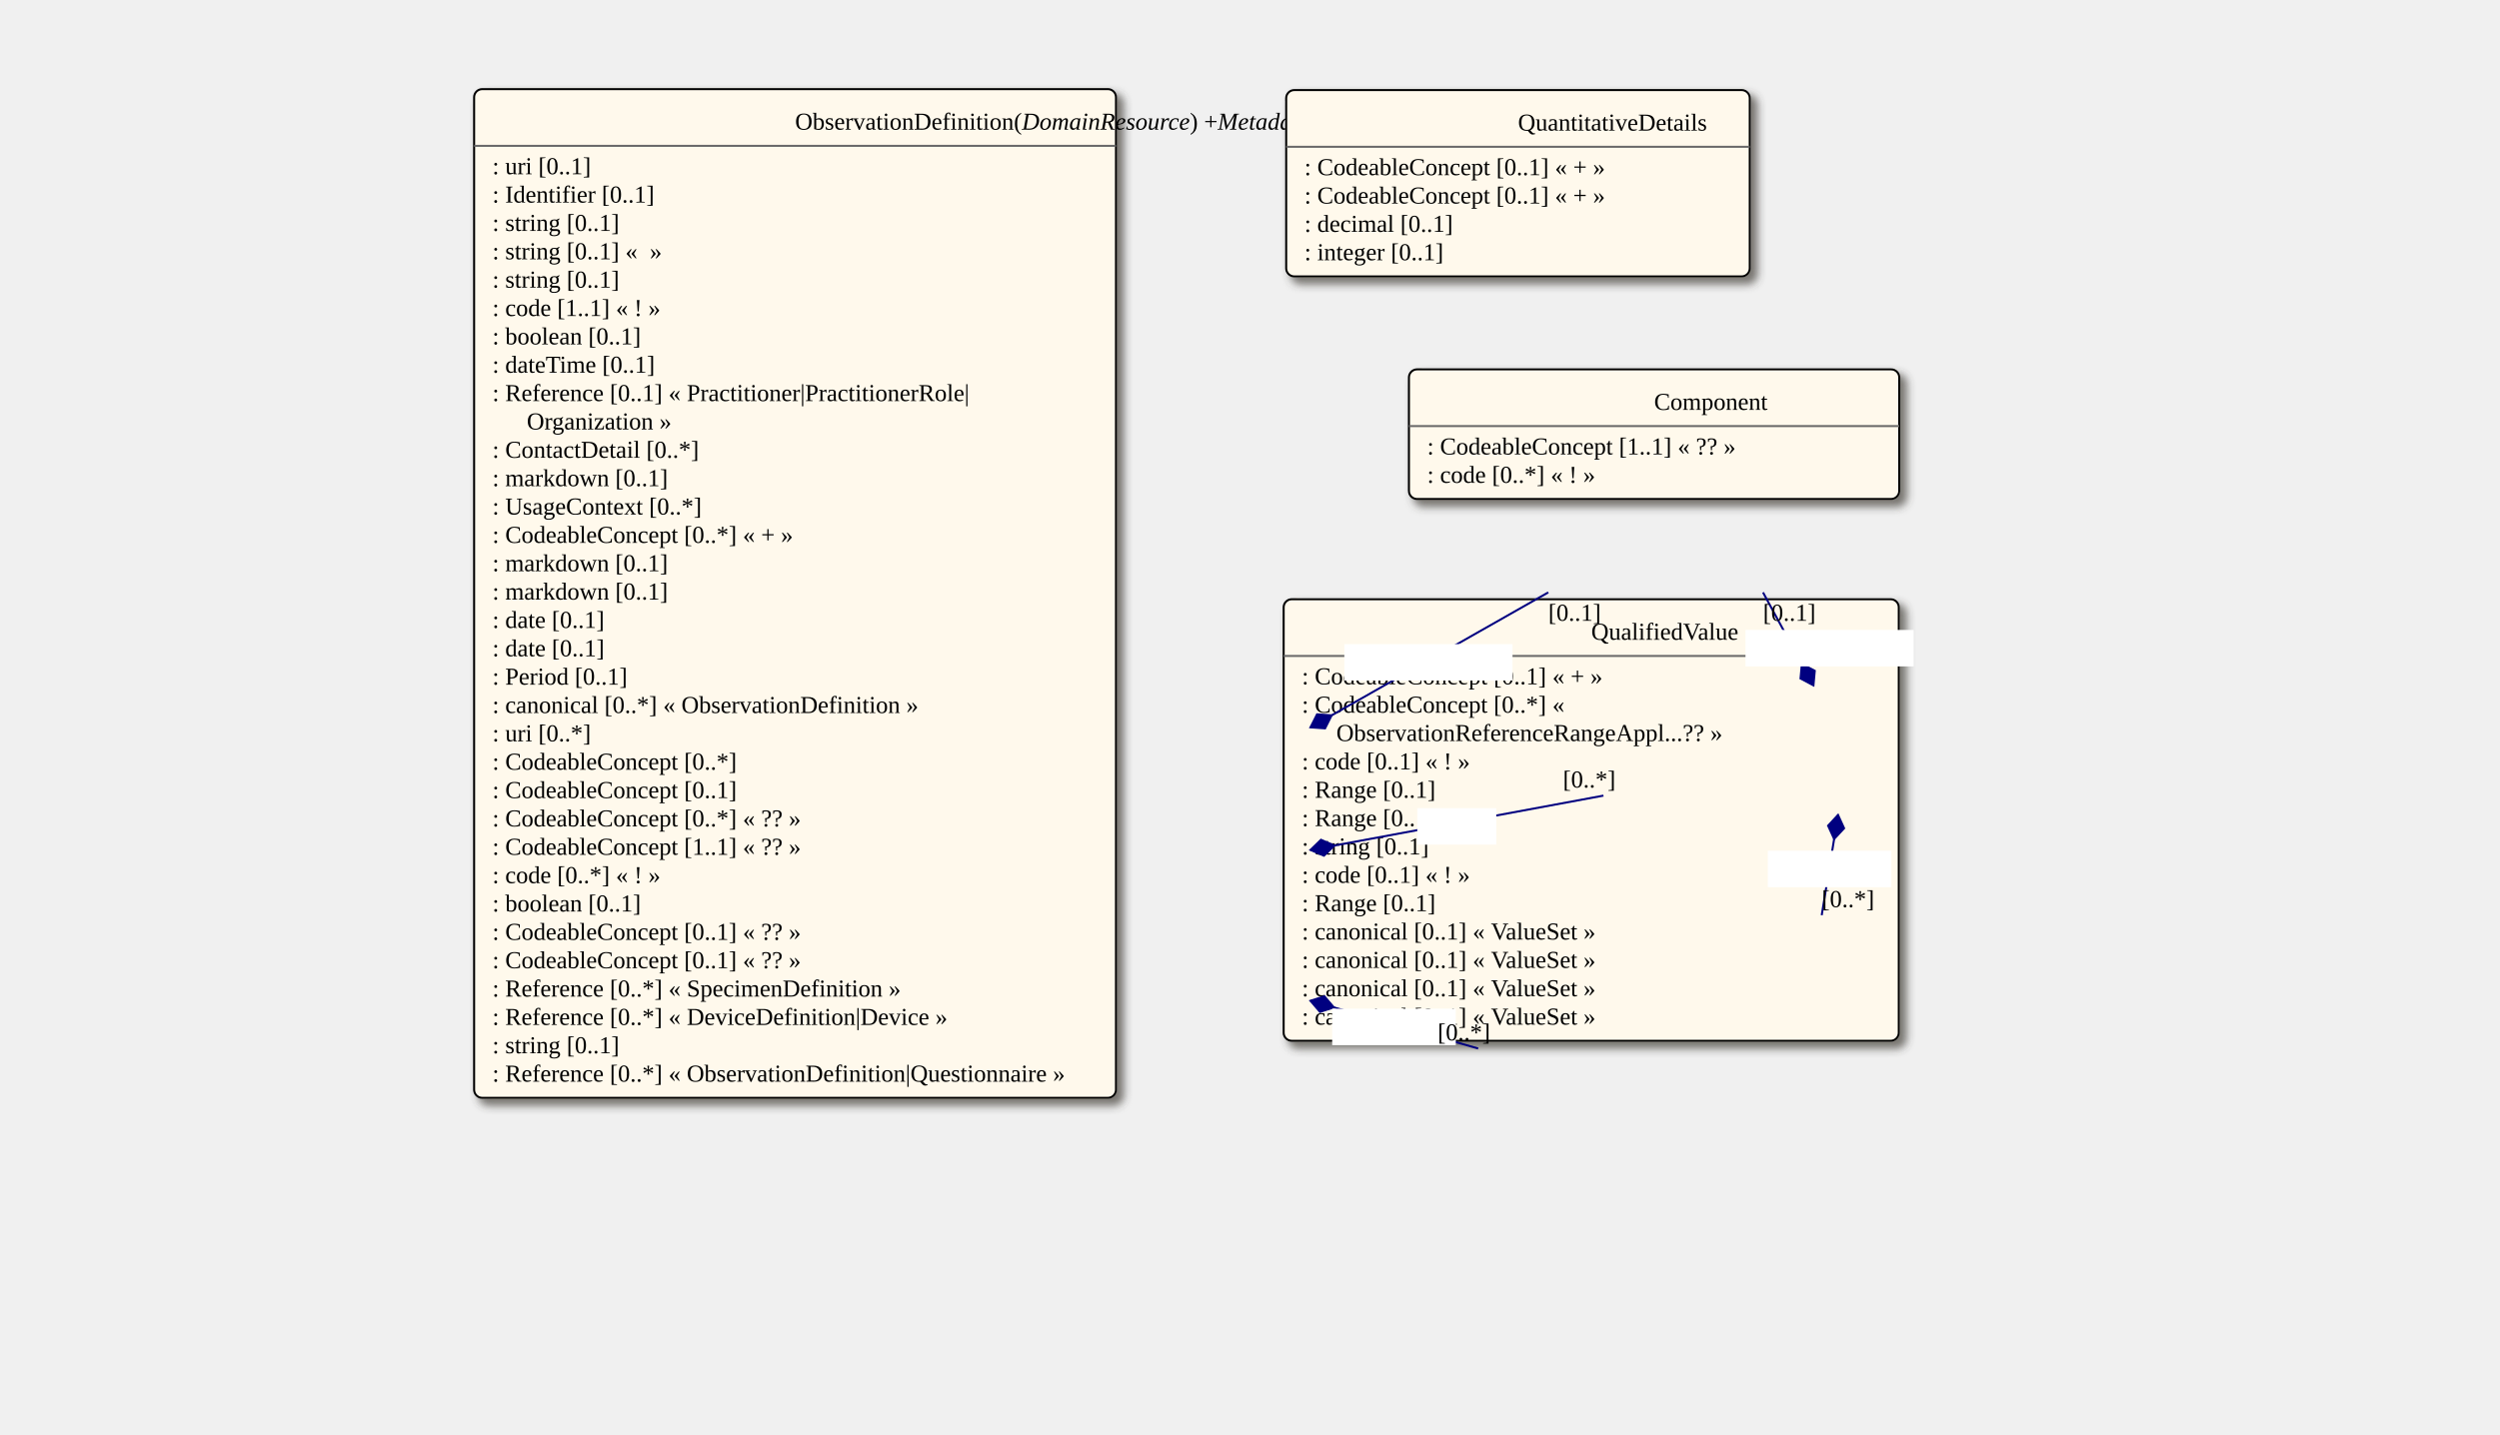
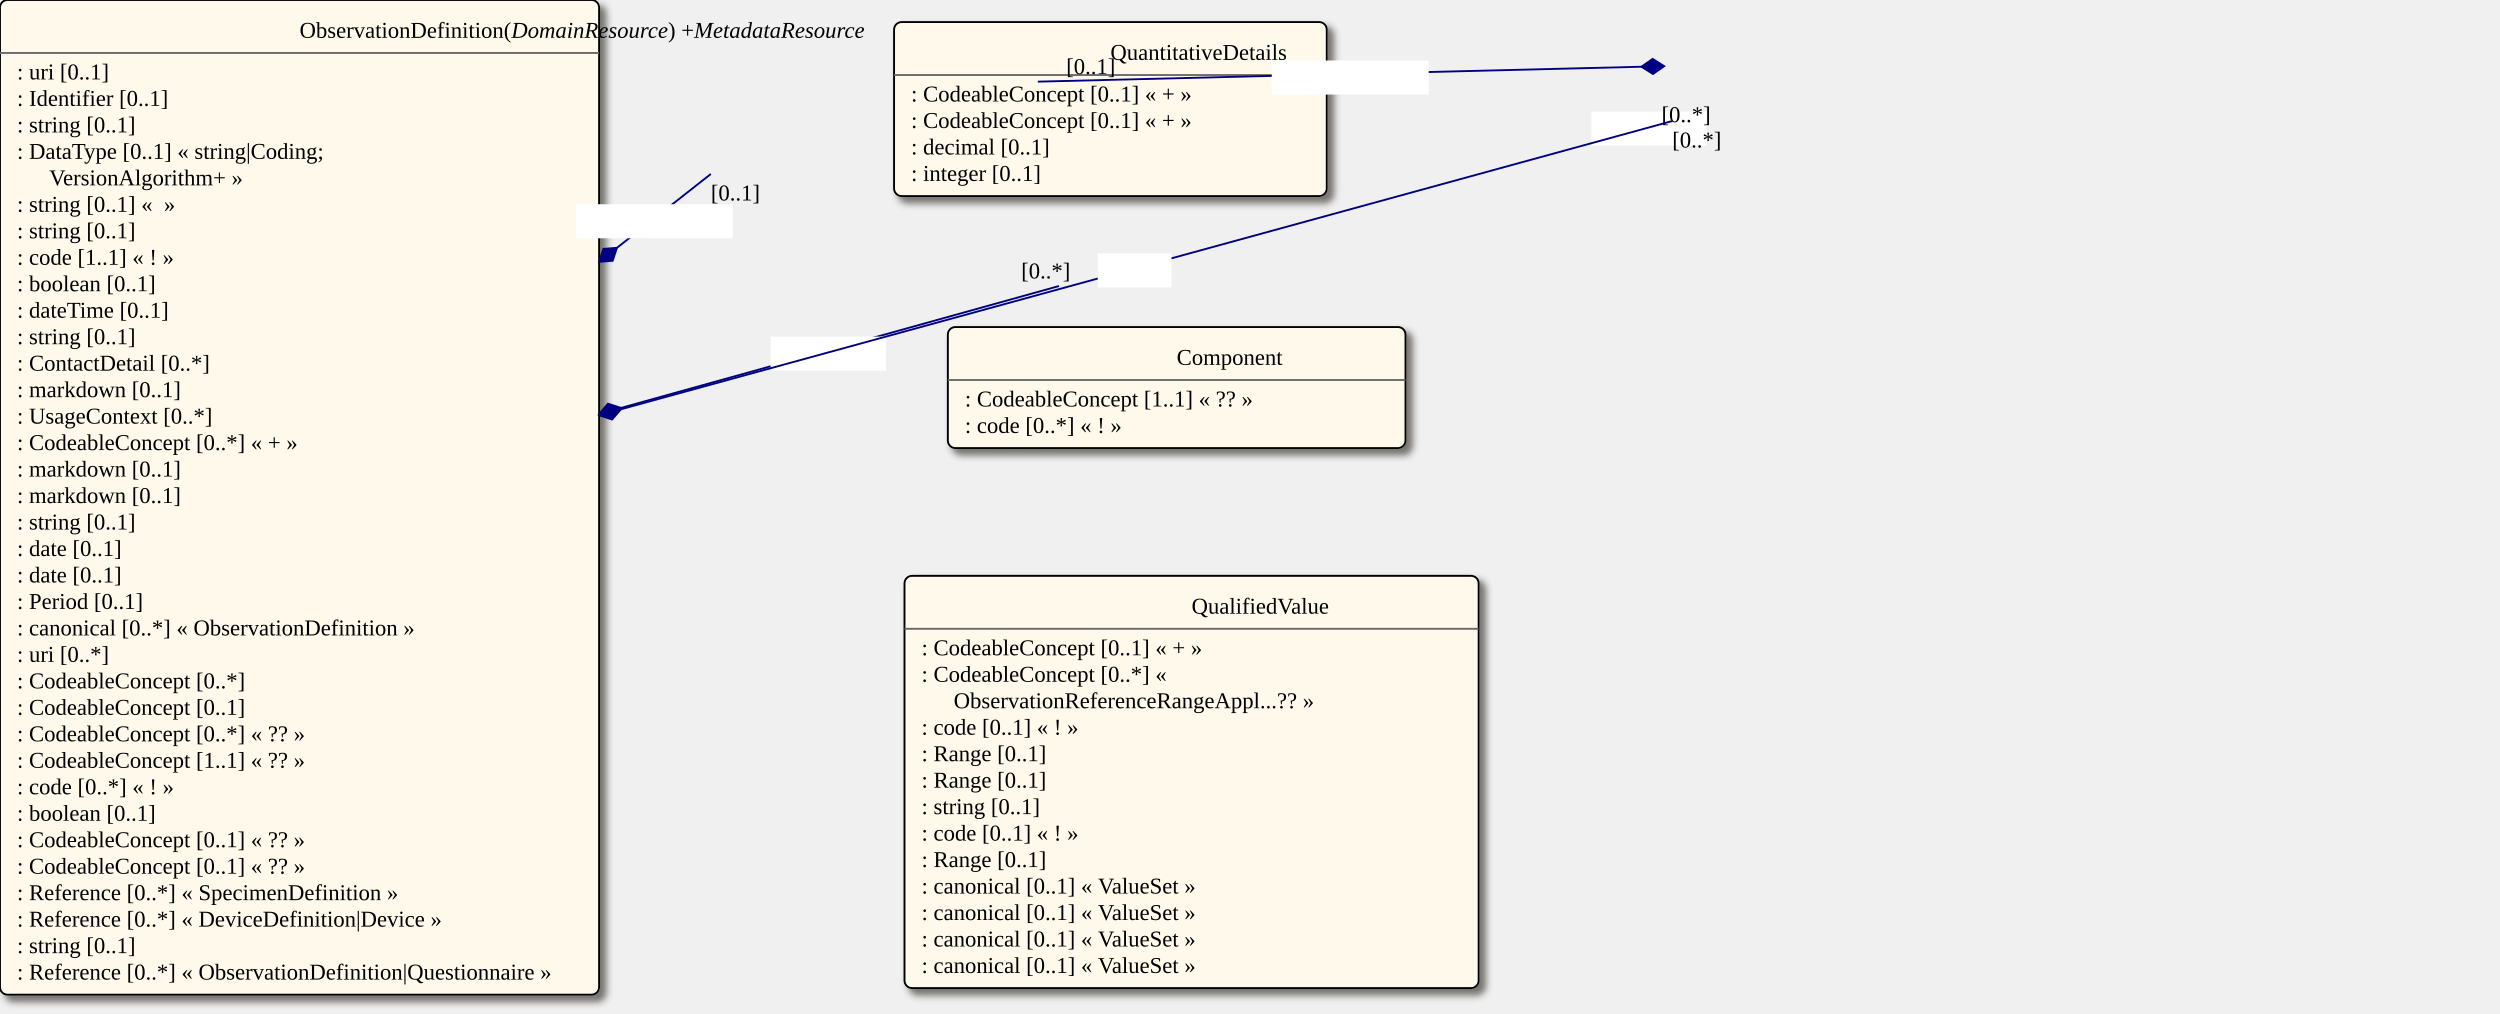
- <svg xmlns="http://www.w3.org/2000/svg" xmlns:xlink="http://www.w3.org/1999/xlink" id="n838" version="1.1" width="1233.384" height="708.0">
-   <defs id="defs11">
+ <svg xmlns="http://www.w3.org/2000/svg" xmlns:xlink="http://www.w3.org/1999/xlink" id="n870" version="1.1" width="1322.0" height="536.0">
+   <defs id="defs126827">
    <filter id="shadow1" x="-0.023" y="-0.083" width="1.059" height="1.212">
-       <feOffset result="offOut" in="SourceGraphic" dx="3" dy="3" id="feOffset2" />
-       <feColorMatrix result="matrixOut" in="offOut" type="matrix" values="0.2 0 0 0 0 0 0.2 0 0 0 0 0 0.2 0 0 0 0 0 1 0" id="feColorMatrix4" />
-       <feGaussianBlur result="blurOut" in="matrixOut" stdDeviation="2" id="feGaussianBlur6" />
-       <feBlend in="SourceGraphic" in2="blurOut" mode="normal" id="feBlend8" />
+       <feOffset result="offOut" in="SourceGraphic" dx="3" dy="3" id="feOffset126818" />
+       <feColorMatrix result="matrixOut" in="offOut" type="matrix" values="0.2 0 0 0 0 0 0.2 0 0 0 0 0 0.2 0 0 0 0 0 1 0" id="feColorMatrix126820" />
+       <feGaussianBlur result="blurOut" in="matrixOut" stdDeviation="2" id="feGaussianBlur126822" />
+       <feBlend in="SourceGraphic" in2="blurOut" mode="normal" id="feBlend126824" />
    </filter>
  </defs>
-   <g id="n839" transform="translate(-96,-156)">
-     <rect id="ObservationDefinition" x="330" y="200" rx="4" ry="4" width="316.8" height="498" filter="url(#shadow1)" style="fill:#fff9ec;stroke:#000000;stroke-width:1" />
-     <line id="n840" x1="330" y1="228" x2="646.8" y2="228" style="stroke:#696969;stroke-width:1" />
-     <text id="n841" x="488.4" y="220" fill="#000000" class="diagram-class-title  diagram-class-resource">ObservationDefinition<tspan class="diagram-class-title-link" id="tspan17">(<a id="n842" xlink:href="domainresource.html#DomainResource" class="diagram-class-reference" style="font-style: italic">DomainResource</a>) +<a id="n843" xlink:href="metadataresource.html#MetadataResource" class="diagram-class-reference" style="font-style: italic">MetadataResource</a>
+   <g id="n871">
+     <rect id="ObservationDefinition" x="0.0" y="0.0" rx="4" ry="4" width="316.8" height="526.0" filter="url(#shadow1)" style="fill:#fff9ec;stroke:black;stroke-width:1" />
+     <line id="n872" x1="0.0" y1="28.0" x2="316.8" y2="28.0" style="stroke:dimgrey;stroke-width:1" />
+     <text id="n873" x="158.4" y="20.0" fill="black" class="diagram-class-title  diagram-class-resource">ObservationDefinition<tspan class="diagram-class-title-link" id="tspan126833"> (<a id="n874" xlink:href="domainresource.html#DomainResource" class="diagram-class-reference" style="font-style: italic">DomainResource</a>) +<a id="n875" xlink:href="metadataresource.html#MetadataResource" class="diagram-class-reference" style="font-style: italic">MetadataResource</a>
      </tspan>
    </text>
-     <text id="n844" x="336" y="242" fill="#000000" class="diagram-class-detail">
-       <a id="n845" xlink:href="observationdefinition-definitions.html#ObservationDefinition.url" /> : <a id="n846" xlink:href="datatypes.html#uri">uri</a> [0..1]</text>
-     <text id="n850" x="336" y="256" fill="#000000" class="diagram-class-detail">
-       <a id="n851" xlink:href="observationdefinition-definitions.html#ObservationDefinition.identifier" /> : <a id="n852" xlink:href="datatypes.html#Identifier">Identifier</a> [0..1]</text>
-     <text id="n856" x="336" y="270" fill="#000000" class="diagram-class-detail">
-       <a id="n857" xlink:href="observationdefinition-definitions.html#ObservationDefinition.version" /> : <a id="n858" xlink:href="datatypes.html#string">string</a> [0..1]</text>
-     <text id="n862" x="336" y="284" fill="#000000" class="diagram-class-detail">
-       <a id="n863" xlink:href="observationdefinition-definitions.html#ObservationDefinition.name" /> : <a id="n864" xlink:href="datatypes.html#string">string</a> [0..1] « <a id="n865" style="color:#301212;font-weight:bold" xlink:href="conformance-rules.html#constraints" /> »</text>
-     <text id="n872" x="336" y="298" fill="#000000" class="diagram-class-detail">
-       <a id="n873" xlink:href="observationdefinition-definitions.html#ObservationDefinition.title" /> : <a id="n874" xlink:href="datatypes.html#string">string</a> [0..1]</text>
-     <text id="n878" x="336" y="312" fill="#000000" class="diagram-class-detail">
-       <a id="n879" xlink:href="observationdefinition-definitions.html#ObservationDefinition.status" /> : <a id="n880" xlink:href="datatypes.html#code">code</a> [1..1] « <a id="n881" xlink:href="valueset-publication-status.html" />! »</text>
-     <text id="n888" x="336" y="326" fill="#000000" class="diagram-class-detail">
-       <a id="n889" xlink:href="observationdefinition-definitions.html#ObservationDefinition.experimental" /> : <a id="n890" xlink:href="datatypes.html#boolean">boolean</a> [0..1]</text>
-     <text id="n894" x="336" y="340" fill="#000000" class="diagram-class-detail">
-       <a id="n895" xlink:href="observationdefinition-definitions.html#ObservationDefinition.date" /> : <a id="n896" xlink:href="datatypes.html#dateTime">dateTime</a> [0..1]</text>
-     <text id="n900" x="336" y="354" fill="#000000" class="diagram-class-detail">
-       <a id="n901" xlink:href="observationdefinition-definitions.html#ObservationDefinition.publisher" /> : <a id="n902" xlink:href="references.html#Reference">Reference</a> [0..1] « <a id="n903" xlink:href="practitioner.html#Practitioner">Practitioner</a>|<a id="n904" xlink:href="practitionerrole.html#PractitionerRole">PractitionerRole</a>|</text>
-     <text id="n905" x="356" y="368" fill="#000000" class="diagram-class-detail">
-       <a id="n906" xlink:href="organization.html#Organization">Organization</a> »</text>
-     <text id="n914" x="336" y="382" fill="#000000" class="diagram-class-detail">
-       <a id="n915" xlink:href="observationdefinition-definitions.html#ObservationDefinition.contact" /> : <a id="n916" xlink:href="metadatatypes.html#ContactDetail">ContactDetail</a> [0..*]</text>
-     <text id="n920" x="336" y="396" fill="#000000" class="diagram-class-detail">
-       <a id="n921" xlink:href="observationdefinition-definitions.html#ObservationDefinition.description" /> : <a id="n922" xlink:href="datatypes.html#markdown">markdown</a> [0..1]</text>
-     <text id="n926" x="336" y="410" fill="#000000" class="diagram-class-detail">
-       <a id="n927" xlink:href="observationdefinition-definitions.html#ObservationDefinition.useContext" /> : <a id="n928" xlink:href="metadatatypes.html#UsageContext">UsageContext</a> [0..*]</text>
-     <text id="n932" x="336" y="424" fill="#000000" class="diagram-class-detail">
-       <a id="n933" xlink:href="observationdefinition-definitions.html#ObservationDefinition.jurisdiction" /> : <a id="n934" xlink:href="datatypes.html#CodeableConcept">CodeableConcept</a> [0..*] « <a id="n935" xlink:href="valueset-jurisdiction.html" />+ »</text>
-     <text id="n942" x="336" y="438" fill="#000000" class="diagram-class-detail">
-       <a id="n943" xlink:href="observationdefinition-definitions.html#ObservationDefinition.purpose" /> : <a id="n944" xlink:href="datatypes.html#markdown">markdown</a> [0..1]</text>
-     <text id="n948" x="336" y="452" fill="#000000" class="diagram-class-detail">
-       <a id="n949" xlink:href="observationdefinition-definitions.html#ObservationDefinition.copyright" /> : <a id="n950" xlink:href="datatypes.html#markdown">markdown</a> [0..1]</text>
-     <text id="n954" x="336" y="466" fill="#000000" class="diagram-class-detail">
-       <a id="n955" xlink:href="observationdefinition-definitions.html#ObservationDefinition.approvalDate" /> : <a id="n956" xlink:href="datatypes.html#date">date</a> [0..1]</text>
-     <text id="n960" x="336" y="480" fill="#000000" class="diagram-class-detail">
-       <a id="n961" xlink:href="observationdefinition-definitions.html#ObservationDefinition.lastReviewDate" /> : <a id="n962" xlink:href="datatypes.html#date">date</a> [0..1]</text>
-     <text id="n966" x="336" y="494" fill="#000000" class="diagram-class-detail">
-       <a id="n967" xlink:href="observationdefinition-definitions.html#ObservationDefinition.effectivePeriod" /> : <a id="n968" xlink:href="datatypes.html#Period">Period</a> [0..1]</text>
-     <text id="n972" x="336" y="508" fill="#000000" class="diagram-class-detail">
-       <a id="n973" xlink:href="observationdefinition-definitions.html#ObservationDefinition.derivedFromCanonical" /> : <a id="n974" xlink:href="datatypes.html#canonical">canonical</a> [0..*] « <a id="n975" xlink:href="observationdefinition.html#ObservationDefinition">ObservationDefinition</a> »</text>
-     <text id="n980" x="336" y="522" fill="#000000" class="diagram-class-detail">
-       <a id="n981" xlink:href="observationdefinition-definitions.html#ObservationDefinition.derivedFromUri" /> : <a id="n982" xlink:href="datatypes.html#uri">uri</a> [0..*]</text>
-     <text id="n986" x="336" y="536" fill="#000000" class="diagram-class-detail">
-       <a id="n987" xlink:href="observationdefinition-definitions.html#ObservationDefinition.subject" /> : <a id="n988" xlink:href="datatypes.html#CodeableConcept">CodeableConcept</a> [0..*]</text>
-     <text id="n992" x="336" y="550" fill="#000000" class="diagram-class-detail">
-       <a id="n993" xlink:href="observationdefinition-definitions.html#ObservationDefinition.performerType" /> : <a id="n994" xlink:href="datatypes.html#CodeableConcept">CodeableConcept</a> [0..1]</text>
-     <text id="n998" x="336" y="564" fill="#000000" class="diagram-class-detail">
-       <a id="n999" xlink:href="observationdefinition-definitions.html#ObservationDefinition.category" /> : <a id="n1000" xlink:href="datatypes.html#CodeableConcept">CodeableConcept</a> [0..*] « <a id="n1001" xlink:href="valueset-observation-category.html" />?? »</text>
-     <text id="n1008" x="336" y="578" fill="#000000" class="diagram-class-detail">
-       <a id="n1009" xlink:href="observationdefinition-definitions.html#ObservationDefinition.code" /> : <a id="n1010" xlink:href="datatypes.html#CodeableConcept">CodeableConcept</a> [1..1] « <a id="n1011" xlink:href="valueset-observation-codes.html" />?? »</text>
-     <text id="n1018" x="336" y="592" fill="#000000" class="diagram-class-detail">
-       <a id="n1019" xlink:href="observationdefinition-definitions.html#ObservationDefinition.permittedDataType" /> : <a id="n1020" xlink:href="datatypes.html#code">code</a> [0..*] « <a id="n1021" xlink:href="valueset-permitted-data-type.html" />! »</text>
-     <text id="n1028" x="336" y="606" fill="#000000" class="diagram-class-detail">
-       <a id="n1029" xlink:href="observationdefinition-definitions.html#ObservationDefinition.multipleResultsAllowed" /> : <a id="n1030" xlink:href="datatypes.html#boolean">boolean</a> [0..1]</text>
-     <text id="n1034" x="336" y="620" fill="#000000" class="diagram-class-detail">
-       <a id="n1035" xlink:href="observationdefinition-definitions.html#ObservationDefinition.bodySite" /> : <a id="n1036" xlink:href="datatypes.html#CodeableConcept">CodeableConcept</a> [0..1] « <a id="n1037" xlink:href="valueset-body-site.html" />?? »</text>
-     <text id="n1044" x="336" y="634" fill="#000000" class="diagram-class-detail">
-       <a id="n1045" xlink:href="observationdefinition-definitions.html#ObservationDefinition.method" /> : <a id="n1046" xlink:href="datatypes.html#CodeableConcept">CodeableConcept</a> [0..1] « <a id="n1047" xlink:href="valueset-observation-methods.html" />?? »</text>
-     <text id="n1054" x="336" y="648" fill="#000000" class="diagram-class-detail">
-       <a id="n1055" xlink:href="observationdefinition-definitions.html#ObservationDefinition.specimen" /> : <a id="n1056" xlink:href="references.html#Reference">Reference</a> [0..*] « <a id="n1057" xlink:href="specimendefinition.html#SpecimenDefinition">SpecimenDefinition</a> »</text>
-     <text id="n1062" x="336" y="662" fill="#000000" class="diagram-class-detail">
-       <a id="n1063" xlink:href="observationdefinition-definitions.html#ObservationDefinition.device" /> : <a id="n1064" xlink:href="references.html#Reference">Reference</a> [0..*] « <a id="n1065" xlink:href="devicedefinition.html#DeviceDefinition">DeviceDefinition</a>|<a id="n1066" xlink:href="device.html#Device">Device</a> »</text>
-     <text id="n1072" x="336" y="676" fill="#000000" class="diagram-class-detail">
-       <a id="n1073" xlink:href="observationdefinition-definitions.html#ObservationDefinition.preferredReportName" /> : <a id="n1074" xlink:href="datatypes.html#string">string</a> [0..1]</text>
-     <text id="n1078" x="336" y="690" fill="#000000" class="diagram-class-detail">
-       <a id="n1079" xlink:href="observationdefinition-definitions.html#ObservationDefinition.hasMember" /> : <a id="n1080" xlink:href="references.html#Reference">Reference</a> [0..*] « <a id="n1081" xlink:href="observationdefinition.html#ObservationDefinition">ObservationDefinition</a>|<a id="n1082" xlink:href="questionnaire.html#Questionnaire">Questionnaire</a> »</text>
+     <text id="n876" x="6.0" y="42.0" fill="black" class="diagram-class-detail">
+       <a id="n877" xlink:href="observationdefinition-definitions.html#ObservationDefinition.url" /> : <a id="n878" xlink:href="datatypes.html#uri">uri</a> [0..1]</text>
+     <text id="n882" x="6.0" y="56.0" fill="black" class="diagram-class-detail">
+       <a id="n883" xlink:href="observationdefinition-definitions.html#ObservationDefinition.identifier" /> : <a id="n884" xlink:href="datatypes.html#Identifier">Identifier</a> [0..1]</text>
+     <text id="n888" x="6.0" y="70.0" fill="black" class="diagram-class-detail">
+       <a id="n889" xlink:href="observationdefinition-definitions.html#ObservationDefinition.version" /> : <a id="n890" xlink:href="datatypes.html#string">string</a> [0..1]</text>
+     <text id="n894" x="6.0" y="84.0" fill="black" class="diagram-class-detail">
+       <a id="n895" xlink:href="observationdefinition-definitions.html#ObservationDefinition.versionAlgorithm_x_" /> : <a id="n896" xlink:href="types.html#DataType">DataType</a> [0..1] « <a id="n897" xlink:href="datatypes.html#string">string</a>|<a id="n898" xlink:href="datatypes.html#Coding">Coding</a>; <a id="n899" xlink:href="valueset-version-algorithm.html" />
+     </text>
+     <text id="n901" x="26.0" y="98.0" fill="black" class="diagram-class-detail">
+       <a id="n902" xlink:href="valueset-version-algorithm.html">VersionAlgorithm</a>+ »</text>
+     <text id="n912" x="6.0" y="112.0" fill="black" class="diagram-class-detail">
+       <a id="n913" xlink:href="observationdefinition-definitions.html#ObservationDefinition.name" /> : <a id="n914" xlink:href="datatypes.html#string">string</a> [0..1] « <a id="n915" style="padding-left: 3px; padding-right: 3px; border: 1px maroon solid; font-weight: bold; color: #301212; background-color: #fdeeee;" xlink:href="conformance-rules.html#constraints" /> »</text>
+     <text id="n922" x="6.0" y="126.0" fill="black" class="diagram-class-detail">
+       <a id="n923" xlink:href="observationdefinition-definitions.html#ObservationDefinition.title" /> : <a id="n924" xlink:href="datatypes.html#string">string</a> [0..1]</text>
+     <text id="n928" x="6.0" y="140.0" fill="black" class="diagram-class-detail">
+       <a id="n929" xlink:href="observationdefinition-definitions.html#ObservationDefinition.status" /> : <a id="n930" xlink:href="datatypes.html#code">code</a> [1..1] « <a id="n931" xlink:href="valueset-publication-status.html" />! »</text>
+     <text id="n938" x="6.0" y="154.0" fill="black" class="diagram-class-detail">
+       <a id="n939" xlink:href="observationdefinition-definitions.html#ObservationDefinition.experimental" /> : <a id="n940" xlink:href="datatypes.html#boolean">boolean</a> [0..1]</text>
+     <text id="n944" x="6.0" y="168.0" fill="black" class="diagram-class-detail">
+       <a id="n945" xlink:href="observationdefinition-definitions.html#ObservationDefinition.date" /> : <a id="n946" xlink:href="datatypes.html#dateTime">dateTime</a> [0..1]</text>
+     <text id="n950" x="6.0" y="182.0" fill="black" class="diagram-class-detail">
+       <a id="n951" xlink:href="observationdefinition-definitions.html#ObservationDefinition.publisher" /> : <a id="n952" xlink:href="datatypes.html#string">string</a> [0..1]</text>
+     <text id="n956" x="6.0" y="196.0" fill="black" class="diagram-class-detail">
+       <a id="n957" xlink:href="observationdefinition-definitions.html#ObservationDefinition.contact" /> : <a id="n958" xlink:href="metadatatypes.html#ContactDetail">ContactDetail</a> [0..*]</text>
+     <text id="n962" x="6.0" y="210.0" fill="black" class="diagram-class-detail">
+       <a id="n963" xlink:href="observationdefinition-definitions.html#ObservationDefinition.description" /> : <a id="n964" xlink:href="datatypes.html#markdown">markdown</a> [0..1]</text>
+     <text id="n968" x="6.0" y="224.0" fill="black" class="diagram-class-detail">
+       <a id="n969" xlink:href="observationdefinition-definitions.html#ObservationDefinition.useContext" /> : <a id="n970" xlink:href="metadatatypes.html#UsageContext">UsageContext</a> [0..*]</text>
+     <text id="n974" x="6.0" y="238.0" fill="black" class="diagram-class-detail">
+       <a id="n975" xlink:href="observationdefinition-definitions.html#ObservationDefinition.jurisdiction" /> : <a id="n976" xlink:href="datatypes.html#CodeableConcept">CodeableConcept</a> [0..*] « <a id="n977" xlink:href="valueset-jurisdiction.html" />+ »</text>
+     <text id="n984" x="6.0" y="252.0" fill="black" class="diagram-class-detail">
+       <a id="n985" xlink:href="observationdefinition-definitions.html#ObservationDefinition.purpose" /> : <a id="n986" xlink:href="datatypes.html#markdown">markdown</a> [0..1]</text>
+     <text id="n990" x="6.0" y="266.0" fill="black" class="diagram-class-detail">
+       <a id="n991" xlink:href="observationdefinition-definitions.html#ObservationDefinition.copyright" /> : <a id="n992" xlink:href="datatypes.html#markdown">markdown</a> [0..1]</text>
+     <text id="n996" x="6.0" y="280.0" fill="black" class="diagram-class-detail">
+       <a id="n997" xlink:href="observationdefinition-definitions.html#ObservationDefinition.copyrightLabel" /> : <a id="n998" xlink:href="datatypes.html#string">string</a> [0..1]</text>
+     <text id="n1002" x="6.0" y="294.0" fill="black" class="diagram-class-detail">
+       <a id="n1003" xlink:href="observationdefinition-definitions.html#ObservationDefinition.approvalDate" /> : <a id="n1004" xlink:href="datatypes.html#date">date</a> [0..1]</text>
+     <text id="n1008" x="6.0" y="308.0" fill="black" class="diagram-class-detail">
+       <a id="n1009" xlink:href="observationdefinition-definitions.html#ObservationDefinition.lastReviewDate" /> : <a id="n1010" xlink:href="datatypes.html#date">date</a> [0..1]</text>
+     <text id="n1014" x="6.0" y="322.0" fill="black" class="diagram-class-detail">
+       <a id="n1015" xlink:href="observationdefinition-definitions.html#ObservationDefinition.effectivePeriod" /> : <a id="n1016" xlink:href="datatypes.html#Period">Period</a> [0..1]</text>
+     <text id="n1020" x="6.0" y="336.0" fill="black" class="diagram-class-detail">
+       <a id="n1021" xlink:href="observationdefinition-definitions.html#ObservationDefinition.derivedFromCanonical" /> : <a id="n1022" xlink:href="datatypes.html#canonical">canonical</a> [0..*] « <a id="n1023" xlink:href="observationdefinition.html#ObservationDefinition">ObservationDefinition</a> »</text>
+     <text id="n1028" x="6.0" y="350.0" fill="black" class="diagram-class-detail">
+       <a id="n1029" xlink:href="observationdefinition-definitions.html#ObservationDefinition.derivedFromUri" /> : <a id="n1030" xlink:href="datatypes.html#uri">uri</a> [0..*]</text>
+     <text id="n1034" x="6.0" y="364.0" fill="black" class="diagram-class-detail">
+       <a id="n1035" xlink:href="observationdefinition-definitions.html#ObservationDefinition.subject" /> : <a id="n1036" xlink:href="datatypes.html#CodeableConcept">CodeableConcept</a> [0..*]</text>
+     <text id="n1040" x="6.0" y="378.0" fill="black" class="diagram-class-detail">
+       <a id="n1041" xlink:href="observationdefinition-definitions.html#ObservationDefinition.performerType" /> : <a id="n1042" xlink:href="datatypes.html#CodeableConcept">CodeableConcept</a> [0..1]</text>
+     <text id="n1046" x="6.0" y="392.0" fill="black" class="diagram-class-detail">
+       <a id="n1047" xlink:href="observationdefinition-definitions.html#ObservationDefinition.category" /> : <a id="n1048" xlink:href="datatypes.html#CodeableConcept">CodeableConcept</a> [0..*] « <a id="n1049" xlink:href="valueset-observation-category.html" />?? »</text>
+     <text id="n1056" x="6.0" y="406.0" fill="black" class="diagram-class-detail">
+       <a id="n1057" xlink:href="observationdefinition-definitions.html#ObservationDefinition.code" /> : <a id="n1058" xlink:href="datatypes.html#CodeableConcept">CodeableConcept</a> [1..1] « <a id="n1059" xlink:href="valueset-observation-codes.html" />?? »</text>
+     <text id="n1066" x="6.0" y="420.0" fill="black" class="diagram-class-detail">
+       <a id="n1067" xlink:href="observationdefinition-definitions.html#ObservationDefinition.permittedDataType" /> : <a id="n1068" xlink:href="datatypes.html#code">code</a> [0..*] « <a id="n1069" xlink:href="valueset-permitted-data-type.html" />! »</text>
+     <text id="n1076" x="6.0" y="434.0" fill="black" class="diagram-class-detail">
+       <a id="n1077" xlink:href="observationdefinition-definitions.html#ObservationDefinition.multipleResultsAllowed" /> : <a id="n1078" xlink:href="datatypes.html#boolean">boolean</a> [0..1]</text>
+     <text id="n1082" x="6.0" y="448.0" fill="black" class="diagram-class-detail">
+       <a id="n1083" xlink:href="observationdefinition-definitions.html#ObservationDefinition.bodySite" /> : <a id="n1084" xlink:href="datatypes.html#CodeableConcept">CodeableConcept</a> [0..1] « <a id="n1085" xlink:href="valueset-body-site.html" />?? »</text>
+     <text id="n1092" x="6.0" y="462.0" fill="black" class="diagram-class-detail">
+       <a id="n1093" xlink:href="observationdefinition-definitions.html#ObservationDefinition.method" /> : <a id="n1094" xlink:href="datatypes.html#CodeableConcept">CodeableConcept</a> [0..1] « <a id="n1095" xlink:href="valueset-observation-methods.html" />?? »</text>
+     <text id="n1102" x="6.0" y="476.0" fill="black" class="diagram-class-detail">
+       <a id="n1103" xlink:href="observationdefinition-definitions.html#ObservationDefinition.specimen" /> : <a id="n1104" xlink:href="references.html#Reference">Reference</a> [0..*] « <a id="n1105" xlink:href="specimendefinition.html#SpecimenDefinition">SpecimenDefinition</a> »</text>
+     <text id="n1110" x="6.0" y="490.0" fill="black" class="diagram-class-detail">
+       <a id="n1111" xlink:href="observationdefinition-definitions.html#ObservationDefinition.device" /> : <a id="n1112" xlink:href="references.html#Reference">Reference</a> [0..*] « <a id="n1113" xlink:href="devicedefinition.html#DeviceDefinition">DeviceDefinition</a>|<a id="n1114" xlink:href="device.html#Device">Device</a> »</text>
+     <text id="n1120" x="6.0" y="504.0" fill="black" class="diagram-class-detail">
+       <a id="n1121" xlink:href="observationdefinition-definitions.html#ObservationDefinition.preferredReportName" /> : <a id="n1122" xlink:href="datatypes.html#string">string</a> [0..1]</text>
+     <text id="n1126" x="6.0" y="518.0" fill="black" class="diagram-class-detail">
+       <a id="n1127" xlink:href="observationdefinition-definitions.html#ObservationDefinition.hasMember" /> : <a id="n1128" xlink:href="references.html#Reference">Reference</a> [0..*] « <a id="n1129" xlink:href="observationdefinition.html#ObservationDefinition">ObservationDefinition</a>|<a id="n1130" xlink:href="questionnaire.html#Questionnaire">Questionnaire</a> »</text>
  </g>
-   <g id="n1088" transform="translate(-96,-156)">
-     <rect id="ObservationDefinition.quantitativeDetails" x="730.795" y="200.465" rx="4" ry="4" width="228.8" height="92" filter="url(#shadow1)" style="fill:#fff9ec;stroke:#000000;stroke-width:1" />
-     <line id="n1089" x1="730.795" y1="228.465" x2="959.595" y2="228.465" style="stroke:#696969;stroke-width:1" />
-     <text id="n1090" x="845.195" y="220.465" fill="#000000" class="diagram-class-title">QuantitativeDetails</text>
-     <text id="n1091" x="736.795" y="242.465" fill="#000000" class="diagram-class-detail">
-       <a id="n1092" xlink:href="observationdefinition-definitions.html#ObservationDefinition.quantitativeDetails.unit" /> : <a id="n1093" xlink:href="datatypes.html#CodeableConcept">CodeableConcept</a> [0..1] « <a id="n1094" xlink:href="valueset-ucum-units.html" />+ »</text>
-     <text id="n1101" x="736.795" y="256.465" fill="#000000" class="diagram-class-detail">
-       <a id="n1102" xlink:href="observationdefinition-definitions.html#ObservationDefinition.quantitativeDetails.customaryUnit" /> : <a id="n1103" xlink:href="datatypes.html#CodeableConcept">CodeableConcept</a> [0..1] « <a id="n1104" xlink:href="valueset-ucum-units.html" />+ »</text>
-     <text id="n1111" x="736.795" y="270.465" fill="#000000" class="diagram-class-detail">
-       <a id="n1112" xlink:href="observationdefinition-definitions.html#ObservationDefinition.quantitativeDetails.conversionFactor" /> : <a id="n1113" xlink:href="datatypes.html#decimal">decimal</a> [0..1]</text>
-     <text id="n1117" x="736.795" y="284.465" fill="#000000" class="diagram-class-detail">
-       <a id="n1118" xlink:href="observationdefinition-definitions.html#ObservationDefinition.quantitativeDetails.decimalPrecision" /> : <a id="n1119" xlink:href="datatypes.html#integer">integer</a> [0..1]</text>
+   <g id="n1136" transform="translate(152.7833,11.67095)">
+     <rect id="ObservationDefinition.quantitativeDetails" x="320" y="0" rx="4" ry="4" width="228.8" height="92" filter="url(#shadow1)" style="fill:#fff9ec;stroke:#000000;stroke-width:1" />
+     <line id="n1137" x1="320" y1="28" x2="548.8" y2="28" style="stroke:#696969;stroke-width:1" />
+     <text id="n1138" x="434.4" y="20" fill="#000000" class="diagram-class-title">QuantitativeDetails</text>
+     <text id="n1139" x="326" y="42" fill="#000000" class="diagram-class-detail">
+       <a id="n1140" xlink:href="observationdefinition-definitions.html#ObservationDefinition.quantitativeDetails.unit" /> : <a id="n1141" xlink:href="datatypes.html#CodeableConcept">CodeableConcept</a> [0..1] « <a id="n1142" xlink:href="valueset-ucum-units.html" />+ »</text>
+     <text id="n1149" x="326" y="56" fill="#000000" class="diagram-class-detail">
+       <a id="n1150" xlink:href="observationdefinition-definitions.html#ObservationDefinition.quantitativeDetails.customaryUnit" /> : <a id="n1151" xlink:href="datatypes.html#CodeableConcept">CodeableConcept</a> [0..1] « <a id="n1152" xlink:href="valueset-ucum-units.html" />+ »</text>
+     <text id="n1159" x="326" y="70" fill="#000000" class="diagram-class-detail">
+       <a id="n1160" xlink:href="observationdefinition-definitions.html#ObservationDefinition.quantitativeDetails.conversionFactor" /> : <a id="n1161" xlink:href="datatypes.html#decimal">decimal</a> [0..1]</text>
+     <text id="n1165" x="326" y="84" fill="#000000" class="diagram-class-detail">
+       <a id="n1166" xlink:href="observationdefinition-definitions.html#ObservationDefinition.quantitativeDetails.decimalPrecision" /> : <a id="n1167" xlink:href="datatypes.html#integer">integer</a> [0..1]</text>
  </g>
-   <g id="n1123" transform="translate(-96,-156)">
-     <rect id="ObservationDefinition.qualifiedValue" x="729.546" y="451.841" rx="4" ry="4" width="303.6" height="218" filter="url(#shadow1)" style="fill:#fff9ec;stroke:#000000;stroke-width:1" />
-     <line id="n1124" x1="729.546" y1="479.841" x2="1033.146" y2="479.841" style="stroke:#696969;stroke-width:1" />
-     <text id="n1125" x="881.346" y="471.841" fill="#000000" class="diagram-class-title">QualifiedValue</text>
-     <text id="n1126" x="735.546" y="493.841" fill="#000000" class="diagram-class-detail">
-       <a id="n1127" xlink:href="observationdefinition-definitions.html#ObservationDefinition.qualifiedValue.context" /> : <a id="n1128" xlink:href="datatypes.html#CodeableConcept">CodeableConcept</a> [0..1] « <a id="n1129" xlink:href="valueset-referencerange-meaning.html" />+ »</text>
-     <text id="n1136" x="735.546" y="507.841" fill="#000000" class="diagram-class-detail">
-       <a id="n1137" xlink:href="observationdefinition-definitions.html#ObservationDefinition.qualifiedValue.appliesTo" /> : <a id="n1138" xlink:href="datatypes.html#CodeableConcept">CodeableConcept</a> [0..*] « <a id="n1139" xlink:href="valueset-referencerange-appliesto.html" />
+   <g id="n1171" transform="translate(-81.69663,304.5056)">
+     <rect id="ObservationDefinition.qualifiedValue" x="560" y="0" rx="4" ry="4" width="303.6" height="218" filter="url(#shadow1)" style="fill:#fff9ec;stroke:#000000;stroke-width:1" />
+     <line id="n1172" x1="560" y1="28" x2="863.6" y2="28" style="stroke:#696969;stroke-width:1" />
+     <text id="n1173" x="711.8" y="20" fill="#000000" class="diagram-class-title">QualifiedValue</text>
+     <text id="n1174" x="566" y="42" fill="#000000" class="diagram-class-detail">
+       <a id="n1175" xlink:href="observationdefinition-definitions.html#ObservationDefinition.qualifiedValue.context" /> : <a id="n1176" xlink:href="datatypes.html#CodeableConcept">CodeableConcept</a> [0..1] « <a id="n1177" xlink:href="valueset-referencerange-meaning.html" />+ »</text>
+     <text id="n1184" x="566" y="56" fill="#000000" class="diagram-class-detail">
+       <a id="n1185" xlink:href="observationdefinition-definitions.html#ObservationDefinition.qualifiedValue.appliesTo" /> : <a id="n1186" xlink:href="datatypes.html#CodeableConcept">CodeableConcept</a> [0..*] « <a id="n1187" xlink:href="valueset-referencerange-appliesto.html" />
    </text>
-     <text id="n1141" x="755.546" y="521.841" fill="#000000" class="diagram-class-detail">
-       <a id="n1142" xlink:href="valueset-referencerange-appliesto.html">ObservationReferenceRangeAppl...</a>?? »</text>
-     <text id="n1150" x="735.546" y="535.841" fill="#000000" class="diagram-class-detail">
-       <a id="n1151" xlink:href="observationdefinition-definitions.html#ObservationDefinition.qualifiedValue.gender" /> : <a id="n1152" xlink:href="datatypes.html#code">code</a> [0..1] « <a id="n1153" xlink:href="valueset-administrative-gender.html" />! »</text>
-     <text id="n1160" x="735.546" y="549.841" fill="#000000" class="diagram-class-detail">
-       <a id="n1161" xlink:href="observationdefinition-definitions.html#ObservationDefinition.qualifiedValue.age" /> : <a id="n1162" xlink:href="datatypes.html#Range">Range</a> [0..1]</text>
-     <text id="n1166" x="735.546" y="563.841" fill="#000000" class="diagram-class-detail">
-       <a id="n1167" xlink:href="observationdefinition-definitions.html#ObservationDefinition.qualifiedValue.gestationalAge" /> : <a id="n1168" xlink:href="datatypes.html#Range">Range</a> [0..1]</text>
-     <text id="n1172" x="735.546" y="577.841" fill="#000000" class="diagram-class-detail">
-       <a id="n1173" xlink:href="observationdefinition-definitions.html#ObservationDefinition.qualifiedValue.condition" /> : <a id="n1174" xlink:href="datatypes.html#string">string</a> [0..1]</text>
-     <text id="n1178" x="735.546" y="591.841" fill="#000000" class="diagram-class-detail">
-       <a id="n1179" xlink:href="observationdefinition-definitions.html#ObservationDefinition.qualifiedValue.rangeCategory" /> : <a id="n1180" xlink:href="datatypes.html#code">code</a> [0..1] « <a id="n1181" xlink:href="valueset-observation-range-category.html" />! »</text>
-     <text id="n1188" x="735.546" y="605.841" fill="#000000" class="diagram-class-detail">
-       <a id="n1189" xlink:href="observationdefinition-definitions.html#ObservationDefinition.qualifiedValue.range" /> : <a id="n1190" xlink:href="datatypes.html#Range">Range</a> [0..1]</text>
-     <text id="n1194" x="735.546" y="619.841" fill="#000000" class="diagram-class-detail">
-       <a id="n1195" xlink:href="observationdefinition-definitions.html#ObservationDefinition.qualifiedValue.validCodedValueSet" /> : <a id="n1196" xlink:href="datatypes.html#canonical">canonical</a> [0..1] « <a id="n1197" xlink:href="valueset.html#ValueSet">ValueSet</a> »</text>
-     <text id="n1202" x="735.546" y="633.841" fill="#000000" class="diagram-class-detail">
-       <a id="n1203" xlink:href="observationdefinition-definitions.html#ObservationDefinition.qualifiedValue.normalCodedValueSet" /> : <a id="n1204" xlink:href="datatypes.html#canonical">canonical</a> [0..1] « <a id="n1205" xlink:href="valueset.html#ValueSet">ValueSet</a> »</text>
-     <text id="n1210" x="735.546" y="647.841" fill="#000000" class="diagram-class-detail">
-       <a id="n1211" xlink:href="observationdefinition-definitions.html#ObservationDefinition.qualifiedValue.abnormalCodedValueSet" /> : <a id="n1212" xlink:href="datatypes.html#canonical">canonical</a> [0..1] « <a id="n1213" xlink:href="valueset.html#ValueSet">ValueSet</a> »</text>
-     <text id="n1218" x="735.546" y="661.841" fill="#000000" class="diagram-class-detail">
-       <a id="n1219" xlink:href="observationdefinition-definitions.html#ObservationDefinition.qualifiedValue.criticalCodedValueSet" /> : <a id="n1220" xlink:href="datatypes.html#canonical">canonical</a> [0..1] « <a id="n1221" xlink:href="valueset.html#ValueSet">ValueSet</a> »</text>
+     <text id="n1189" x="586" y="70" fill="#000000" class="diagram-class-detail">
+       <a id="n1190" xlink:href="valueset-referencerange-appliesto.html">ObservationReferenceRangeAppl...</a>?? »</text>
+     <text id="n1198" x="566" y="84" fill="#000000" class="diagram-class-detail">
+       <a id="n1199" xlink:href="observationdefinition-definitions.html#ObservationDefinition.qualifiedValue.gender" /> : <a id="n1200" xlink:href="datatypes.html#code">code</a> [0..1] « <a id="n1201" xlink:href="valueset-administrative-gender.html" />! »</text>
+     <text id="n1208" x="566" y="98" fill="#000000" class="diagram-class-detail">
+       <a id="n1209" xlink:href="observationdefinition-definitions.html#ObservationDefinition.qualifiedValue.age" /> : <a id="n1210" xlink:href="datatypes.html#Range">Range</a> [0..1]</text>
+     <text id="n1214" x="566" y="112" fill="#000000" class="diagram-class-detail">
+       <a id="n1215" xlink:href="observationdefinition-definitions.html#ObservationDefinition.qualifiedValue.gestationalAge" /> : <a id="n1216" xlink:href="datatypes.html#Range">Range</a> [0..1]</text>
+     <text id="n1220" x="566" y="126" fill="#000000" class="diagram-class-detail">
+       <a id="n1221" xlink:href="observationdefinition-definitions.html#ObservationDefinition.qualifiedValue.condition" /> : <a id="n1222" xlink:href="datatypes.html#string">string</a> [0..1]</text>
+     <text id="n1226" x="566" y="140" fill="#000000" class="diagram-class-detail">
+       <a id="n1227" xlink:href="observationdefinition-definitions.html#ObservationDefinition.qualifiedValue.rangeCategory" /> : <a id="n1228" xlink:href="datatypes.html#code">code</a> [0..1] « <a id="n1229" xlink:href="valueset-observation-range-category.html" />! »</text>
+     <text id="n1236" x="566" y="154" fill="#000000" class="diagram-class-detail">
+       <a id="n1237" xlink:href="observationdefinition-definitions.html#ObservationDefinition.qualifiedValue.range" /> : <a id="n1238" xlink:href="datatypes.html#Range">Range</a> [0..1]</text>
+     <text id="n1242" x="566" y="168" fill="#000000" class="diagram-class-detail">
+       <a id="n1243" xlink:href="observationdefinition-definitions.html#ObservationDefinition.qualifiedValue.validCodedValueSet" /> : <a id="n1244" xlink:href="datatypes.html#canonical">canonical</a> [0..1] « <a id="n1245" xlink:href="valueset.html#ValueSet">ValueSet</a> »</text>
+     <text id="n1250" x="566" y="182" fill="#000000" class="diagram-class-detail">
+       <a id="n1251" xlink:href="observationdefinition-definitions.html#ObservationDefinition.qualifiedValue.normalCodedValueSet" /> : <a id="n1252" xlink:href="datatypes.html#canonical">canonical</a> [0..1] « <a id="n1253" xlink:href="valueset.html#ValueSet">ValueSet</a> »</text>
+     <text id="n1258" x="566" y="196" fill="#000000" class="diagram-class-detail">
+       <a id="n1259" xlink:href="observationdefinition-definitions.html#ObservationDefinition.qualifiedValue.abnormalCodedValueSet" /> : <a id="n1260" xlink:href="datatypes.html#canonical">canonical</a> [0..1] « <a id="n1261" xlink:href="valueset.html#ValueSet">ValueSet</a> »</text>
+     <text id="n1266" x="566" y="210" fill="#000000" class="diagram-class-detail">
+       <a id="n1267" xlink:href="observationdefinition-definitions.html#ObservationDefinition.qualifiedValue.criticalCodedValueSet" /> : <a id="n1268" xlink:href="datatypes.html#canonical">canonical</a> [0..1] « <a id="n1269" xlink:href="valueset.html#ValueSet">ValueSet</a> »</text>
  </g>
-   <g id="n1226" transform="translate(-96,-156)">
-     <rect id="ObservationDefinition.component" x="791.384" y="338.351" rx="4" ry="4" width="242" height="64" filter="url(#shadow1)" style="fill:#fff9ec;stroke:#000000;stroke-width:1" />
-     <line id="n1227" x1="791.384" y1="366.351" x2="1033.383" y2="366.351" style="stroke:#696969;stroke-width:1" />
-     <text id="n1228" x="912.384" y="358.351" fill="#000000" class="diagram-class-title">Component</text>
-     <text id="n1229" x="797.384" y="380.351" fill="#000000" class="diagram-class-detail">
-       <a id="n1230" xlink:href="observationdefinition-definitions.html#ObservationDefinition.component.code" /> : <a id="n1231" xlink:href="datatypes.html#CodeableConcept">CodeableConcept</a> [1..1] « <a id="n1232" xlink:href="valueset-observation-codes.html" />?? »</text>
-     <text id="n1239" x="797.384" y="394.351" fill="#000000" class="diagram-class-detail">
-       <a id="n1240" xlink:href="observationdefinition-definitions.html#ObservationDefinition.component.permittedDataType" /> : <a id="n1241" xlink:href="datatypes.html#code">code</a> [0..*] « <a id="n1242" xlink:href="valueset-permitted-data-type.html" />! »</text>
+   <g id="n1274" transform="translate(-378.7753,172.9422)">
+     <rect id="ObservationDefinition.component" x="880" y="0" rx="4" ry="4" width="242" height="64" filter="url(#shadow1)" style="fill:#fff9ec;stroke:#000000;stroke-width:1" />
+     <line id="n1275" x1="880" y1="28" x2="1122" y2="28" style="stroke:#696969;stroke-width:1" />
+     <text id="n1276" x="1001" y="20" fill="#000000" class="diagram-class-title">Component</text>
+     <text id="n1277" x="886" y="42" fill="#000000" class="diagram-class-detail">
+       <a id="n1278" xlink:href="observationdefinition-definitions.html#ObservationDefinition.component.code" /> : <a id="n1279" xlink:href="datatypes.html#CodeableConcept">CodeableConcept</a> [1..1] « <a id="n1280" xlink:href="valueset-observation-codes.html" />?? »</text>
+     <text id="n1287" x="886" y="56" fill="#000000" class="diagram-class-detail">
+       <a id="n1288" xlink:href="observationdefinition-definitions.html#ObservationDefinition.component.permittedDataType" /> : <a id="n1289" xlink:href="datatypes.html#code">code</a> [0..*] « <a id="n1290" xlink:href="valueset-permitted-data-type.html" />! »</text>
  </g>
-   <line id="n1249" x1="646.8" y1="359.084" x2="764.159" y2="292.465" style="stroke:navy;stroke-width:1" />
-   <polygon id="n1250" points="646.8,359.084 652.8,363.084 658.8,359.084 652.8,355.084 646.8,359.084" style="fill:navy;stroke:navy;stroke-width:1" transform="rotate(-29.58149 646.8 359.084)" />
-   <rect id="n1251" x="663.5" y="318.0" width="83.0" height="18.0" style="fill:white;stroke:black;stroke-width:0" />
-   <text id="n1252" x="705.0" y="328.0" fill="black" class="diagram-class-linkage">
-     <a id="n1253" xlink:href="observationdefinition-definitions.html#ObservationDefinition.quantitativeDetails" />
+   <line id="n1297" x1="316.8" y1="138.461" x2="375.893" y2="92.0" style="stroke:navy;stroke-width:1" />
+   <polygon id="n1298" points="316.8,138.461 322.8,142.461 328.8,138.461 322.8,134.461 316.8,138.461" style="fill:navy;stroke:navy;stroke-width:1" transform="rotate(-38.17556 316.8 138.4609)" />
+   <rect id="n1299" x="304.5" y="108.0" width="83.0" height="18.0" style="fill:white;stroke:black;stroke-width:0" />
+   <text id="n1300" x="346.0" y="118.0" fill="black" class="diagram-class-linkage">
+     <a id="n1301" xlink:href="observationdefinition-definitions.html#ObservationDefinition.quantitativeDetails" />
  </text>
-   <text id="n1254" x="764.159" y="306.465" fill="black" class="diagram-class-linkage">[0..1]</text>
-   <line id="n1255" x1="646.8" y1="494.084" x2="729.546" y2="517.636" style="stroke:navy;stroke-width:1" />
-   <polygon id="n1256" points="646.8,494.084 652.8,498.084 658.8,494.084 652.8,490.084 646.8,494.084" style="fill:navy;stroke:navy;stroke-width:1" transform="rotate(15.88754 646.8 494.0842)" />
-   <rect id="n1257" x="657.5" y="498.0" width="61.0" height="18.0" style="fill:white;stroke:black;stroke-width:0" />
-   <text id="n1258" x="688.0" y="508.0" fill="black" class="diagram-class-linkage">
-     <a id="n1259" xlink:href="observationdefinition-definitions.html#ObservationDefinition.qualifiedValue" />
+   <text id="n1302" x="375.893" y="106.0" fill="black" class="diagram-class-linkage">[0..1]</text>
+   <line id="n1303" x1="316.8" y1="218.92" x2="560.0" y2="151.243" style="stroke:navy;stroke-width:1" />
+   <polygon id="n1304" points="316.8,218.92 322.8,222.92 328.8,218.92 322.8,214.92 316.8,218.92" style="fill:navy;stroke:navy;stroke-width:1" transform="rotate(-15.55081 316.8 218.9205)" />
+   <rect id="n1305" x="407.5" y="178.0" width="61.0" height="18.0" style="fill:white;stroke:black;stroke-width:0" />
+   <text id="n1306" x="438.0" y="188.0" fill="black" class="diagram-class-linkage">
+     <a id="n1307" xlink:href="observationdefinition-definitions.html#ObservationDefinition.qualifiedValue" />
  </text>
-   <text id="n1260" x="709.546" y="513.636" fill="black" class="diagram-class-linkage">[0..*]</text>
-   <line id="n1261" x1="895.029" y1="338.351" x2="870.143" y2="292.465" style="stroke:navy;stroke-width:1" />
-   <polygon id="n1262" points="895.029,338.351 901.029,342.351 907.029,338.351 901.029,334.351 895.029,338.351" style="fill:navy;stroke:navy;stroke-width:1" transform="rotate(-118.4729 895.0286 338.3506)" />
-   <rect id="n1263" x="861.5" y="311" width="83" height="18" style="fill:#ffffff;stroke:#000000;stroke-width:0" />
-   <text id="n1264" x="882.0" y="318.0" fill="black" class="diagram-class-linkage">
-     <a id="n1265" xlink:href="observationdefinition-definitions.html#ObservationDefinition.component.quantitativeDetails" />
+   <text id="n1308" x="540.0" y="147.243" fill="black" class="diagram-class-linkage">[0..*]</text>
+   <line id="n1309" x1="880.0" y1="34.99" x2="548.8" y2="43.173" style="stroke:navy;stroke-width:1" />
+   <polygon id="n1310" points="880.0,34.99 886.0,38.99 892.0,34.99 886.0,30.99 880.0,34.99" style="fill:navy;stroke:navy;stroke-width:1" transform="rotate(178.5846 880.0 34.98976)" />
+   <rect id="n1311" x="672.5" y="32.0" width="83.0" height="18.0" style="fill:white;stroke:black;stroke-width:0" />
+   <text id="n1312" x="714.0" y="42.0" fill="black" class="diagram-class-linkage">
+     <a id="n1313" xlink:href="observationdefinition-definitions.html#ObservationDefinition.component.quantitativeDetails" />
  </text>
-   <text id="n1266" x="870.143" y="306.465" fill="black" class="diagram-class-linkage">[0..1]</text>
-   <line id="n1267" x1="907.17" y1="402.351" x2="899.106" y2="451.841" style="stroke:navy;stroke-width:1" />
-   <polygon id="n1268" points="907.17,402.351 913.17,406.351 919.17,402.351 913.17,398.351 907.17,402.351" style="fill:navy;stroke:navy;stroke-width:1" transform="rotate(99.25419 907.1697 402.3506)" />
-   <rect id="n1269" x="872.5" y="420.0" width="61.0" height="18.0" style="fill:white;stroke:black;stroke-width:0" />
-   <text id="n1270" x="903.0" y="430.0" fill="black" class="diagram-class-linkage">
-     <a id="n1271" xlink:href="observationdefinition-definitions.html#ObservationDefinition.component.qualifiedValue" />
+   <text id="n1314" x="563.8" y="39.173" fill="black" class="diagram-class-linkage">[0..1]</text>
+   <line id="n1315" x1="880.813" y1="64" x2="863.6" y2="68.583" style="stroke:navy;stroke-width:1" />
+   <polygon id="n1316" points="880.813,64 886.813,68 892.813,64 886.813,60 880.813,64" style="fill:navy;stroke:navy;stroke-width:1" transform="rotate(165.0908 880.813 64)" />
+   <rect id="n1317" x="841.5" y="59.0" width="61.0" height="18.0" style="fill:white;stroke:black;stroke-width:0" />
+   <text id="n1318" x="872.0" y="69.0" fill="black" class="diagram-class-linkage">
+     <a id="n1319" xlink:href="observationdefinition-definitions.html#ObservationDefinition.component.qualifiedValue" />
  </text>
-   <text id="n1272" x="899.106" y="447.841" fill="black" class="diagram-class-linkage">[0..*]</text>
-   <line id="n1273" x1="646.8" y1="419.617" x2="791.384" y2="392.796" style="stroke:navy;stroke-width:1" />
-   <polygon id="n1274" points="646.8,419.617 652.8,423.617 658.8,419.617 652.8,415.617 646.8,419.617" style="fill:navy;stroke:navy;stroke-width:1" transform="rotate(-10.50897 646.8 419.6166)" />
-   <rect id="n1275" x="699.5" y="399.0" width="39.0" height="18.0" style="fill:white;stroke:black;stroke-width:0" />
-   <text id="n1276" x="719.0" y="409.0" fill="black" class="diagram-class-linkage">
-     <a id="n1277" xlink:href="observationdefinition-definitions.html#ObservationDefinition.component" />
+   <text id="n1320" x="878.6" y="64.583" fill="black" class="diagram-class-linkage">[0..*]</text>
+   <line id="n1321" x1="316.8" y1="219.574" x2="884.276" y2="64.0" style="stroke:navy;stroke-width:1" />
+   <polygon id="n1322" points="316.8,219.574 322.8,223.574 328.8,219.574 322.8,215.574 316.8,219.574" style="fill:navy;stroke:navy;stroke-width:1" transform="rotate(-15.33104 316.8 219.5744)" />
+   <rect id="n1323" x="580.5" y="134.0" width="39.0" height="18.0" style="fill:white;stroke:black;stroke-width:0" />
+   <text id="n1324" x="600.0" y="144.0" fill="black" class="diagram-class-linkage">
+     <a id="n1325" xlink:href="observationdefinition-definitions.html#ObservationDefinition.component" />
  </text>
-   <text id="n1278" x="771.384" y="388.796" fill="black" class="diagram-class-linkage">[0..*]</text>
+   <text id="n1326" x="884.276" y="78.0" fill="black" class="diagram-class-linkage">[0..*]</text>
</svg>
